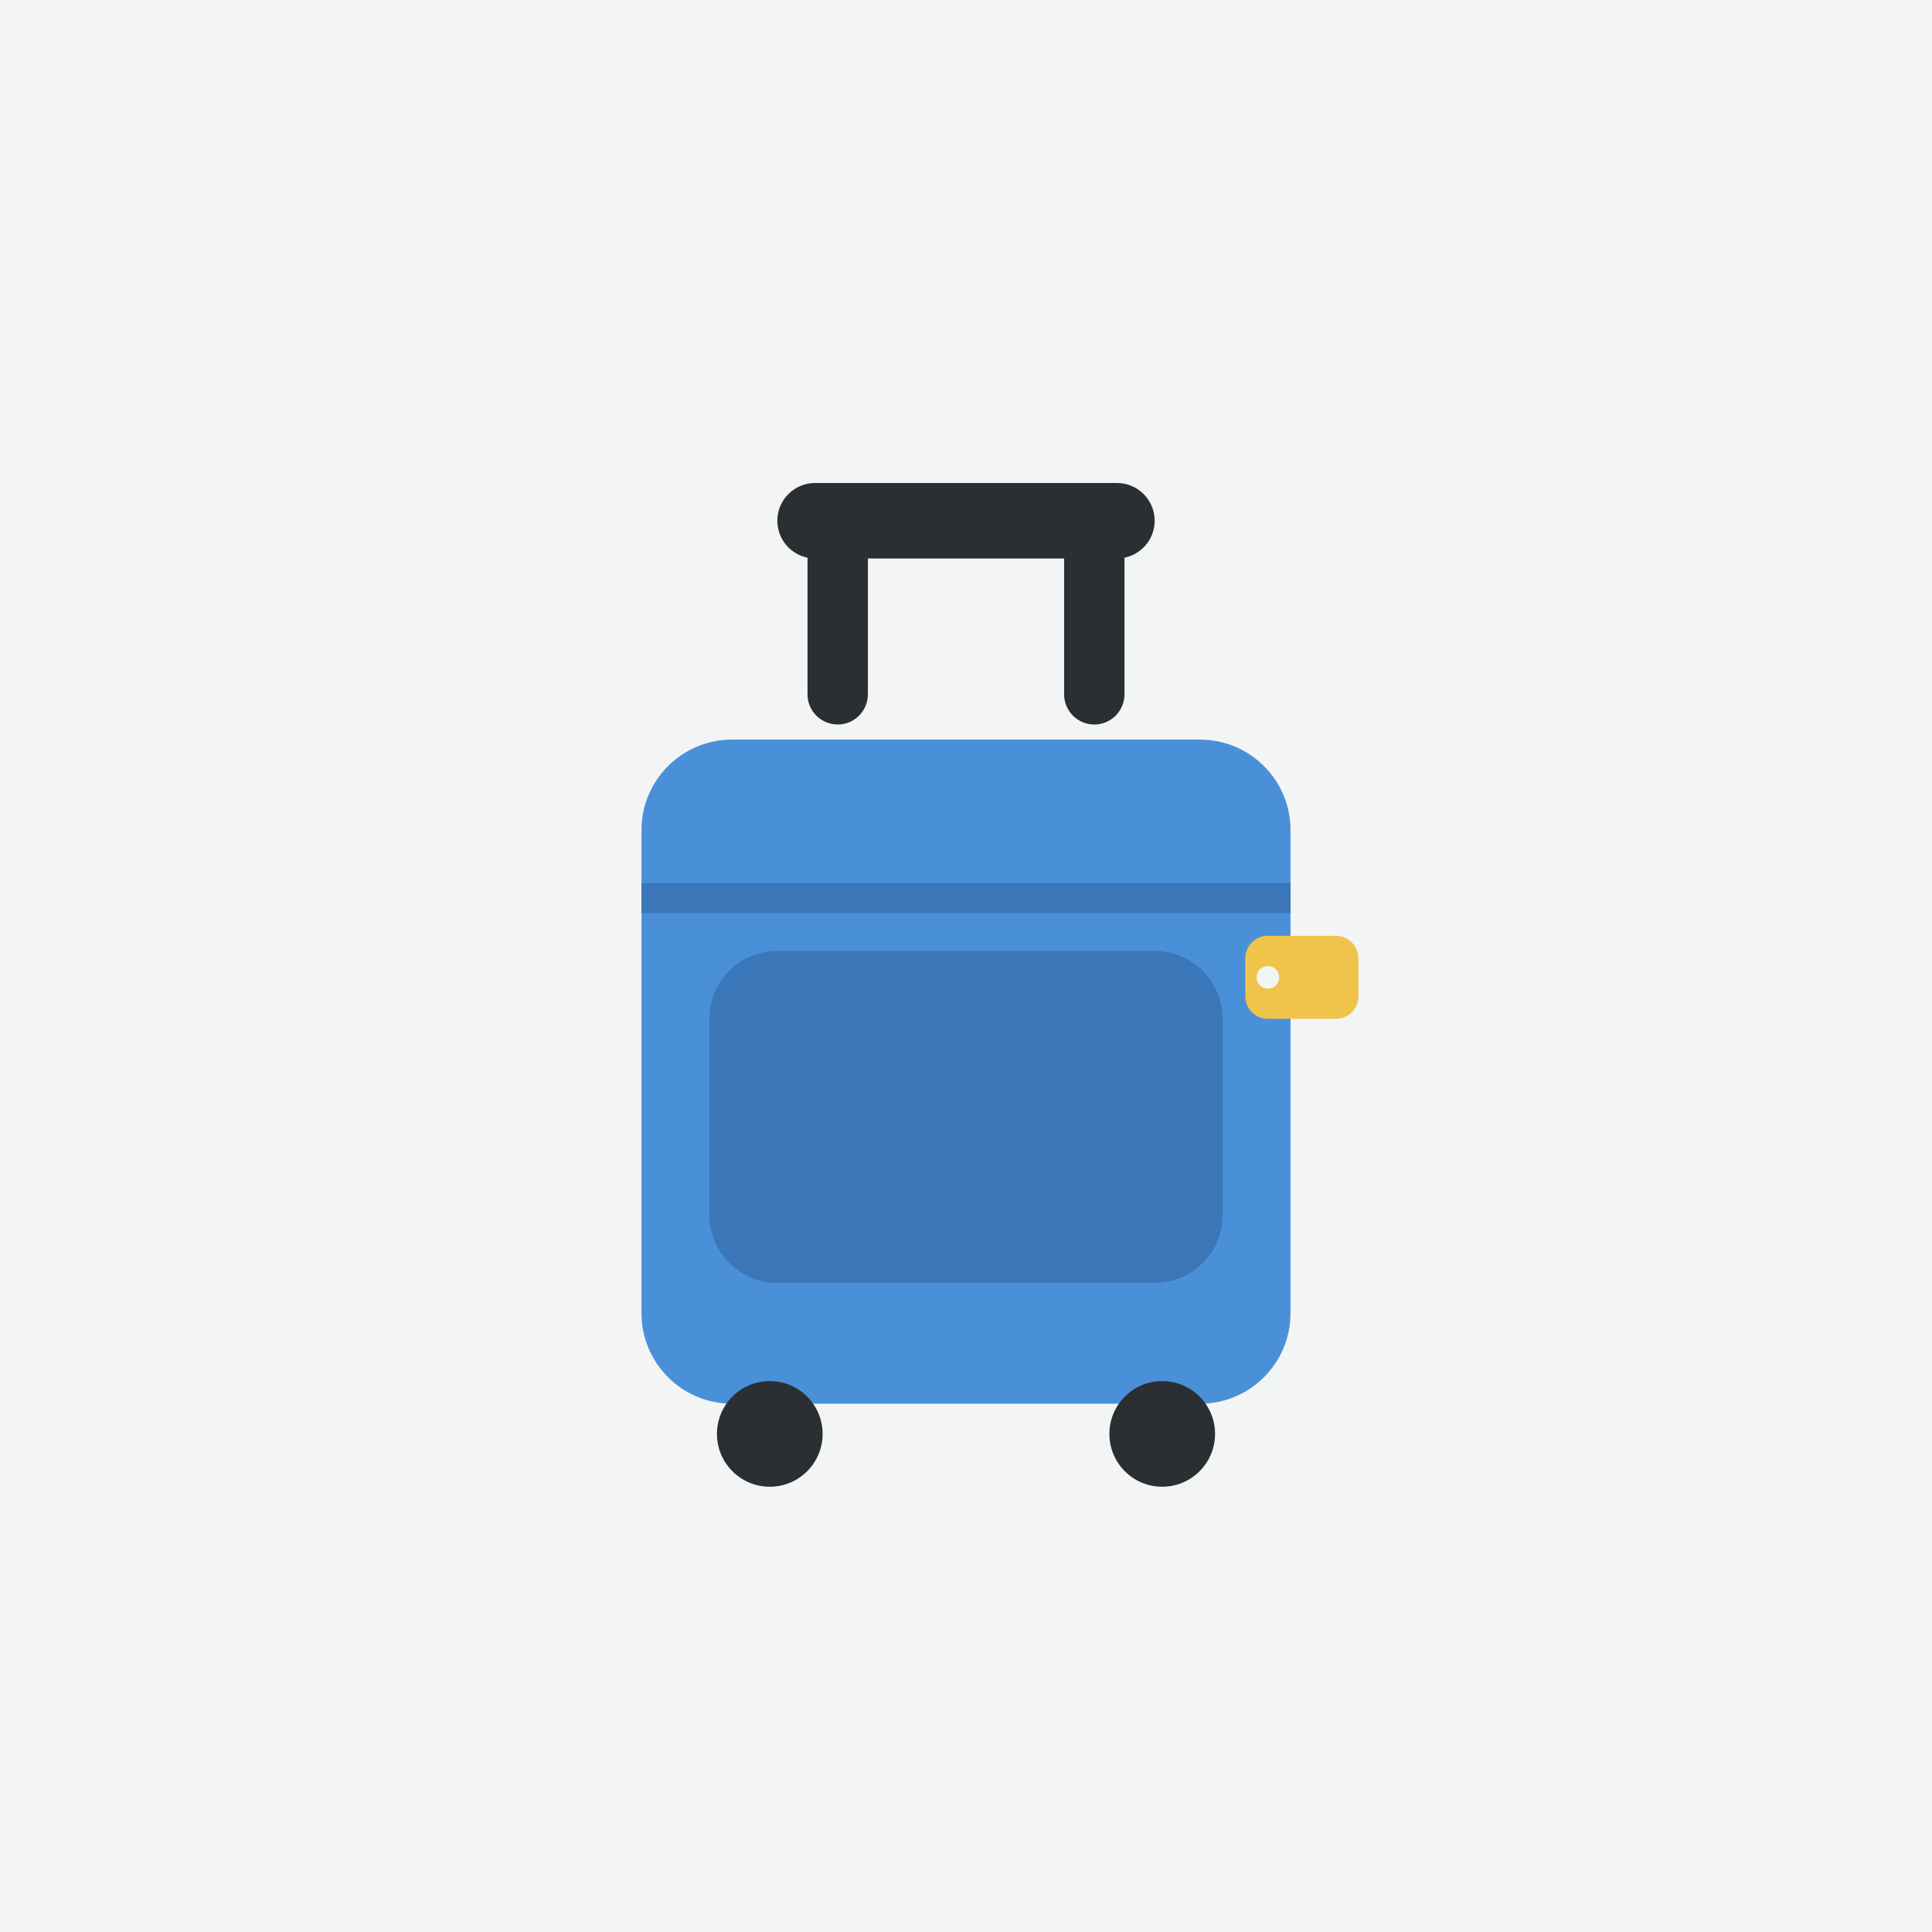
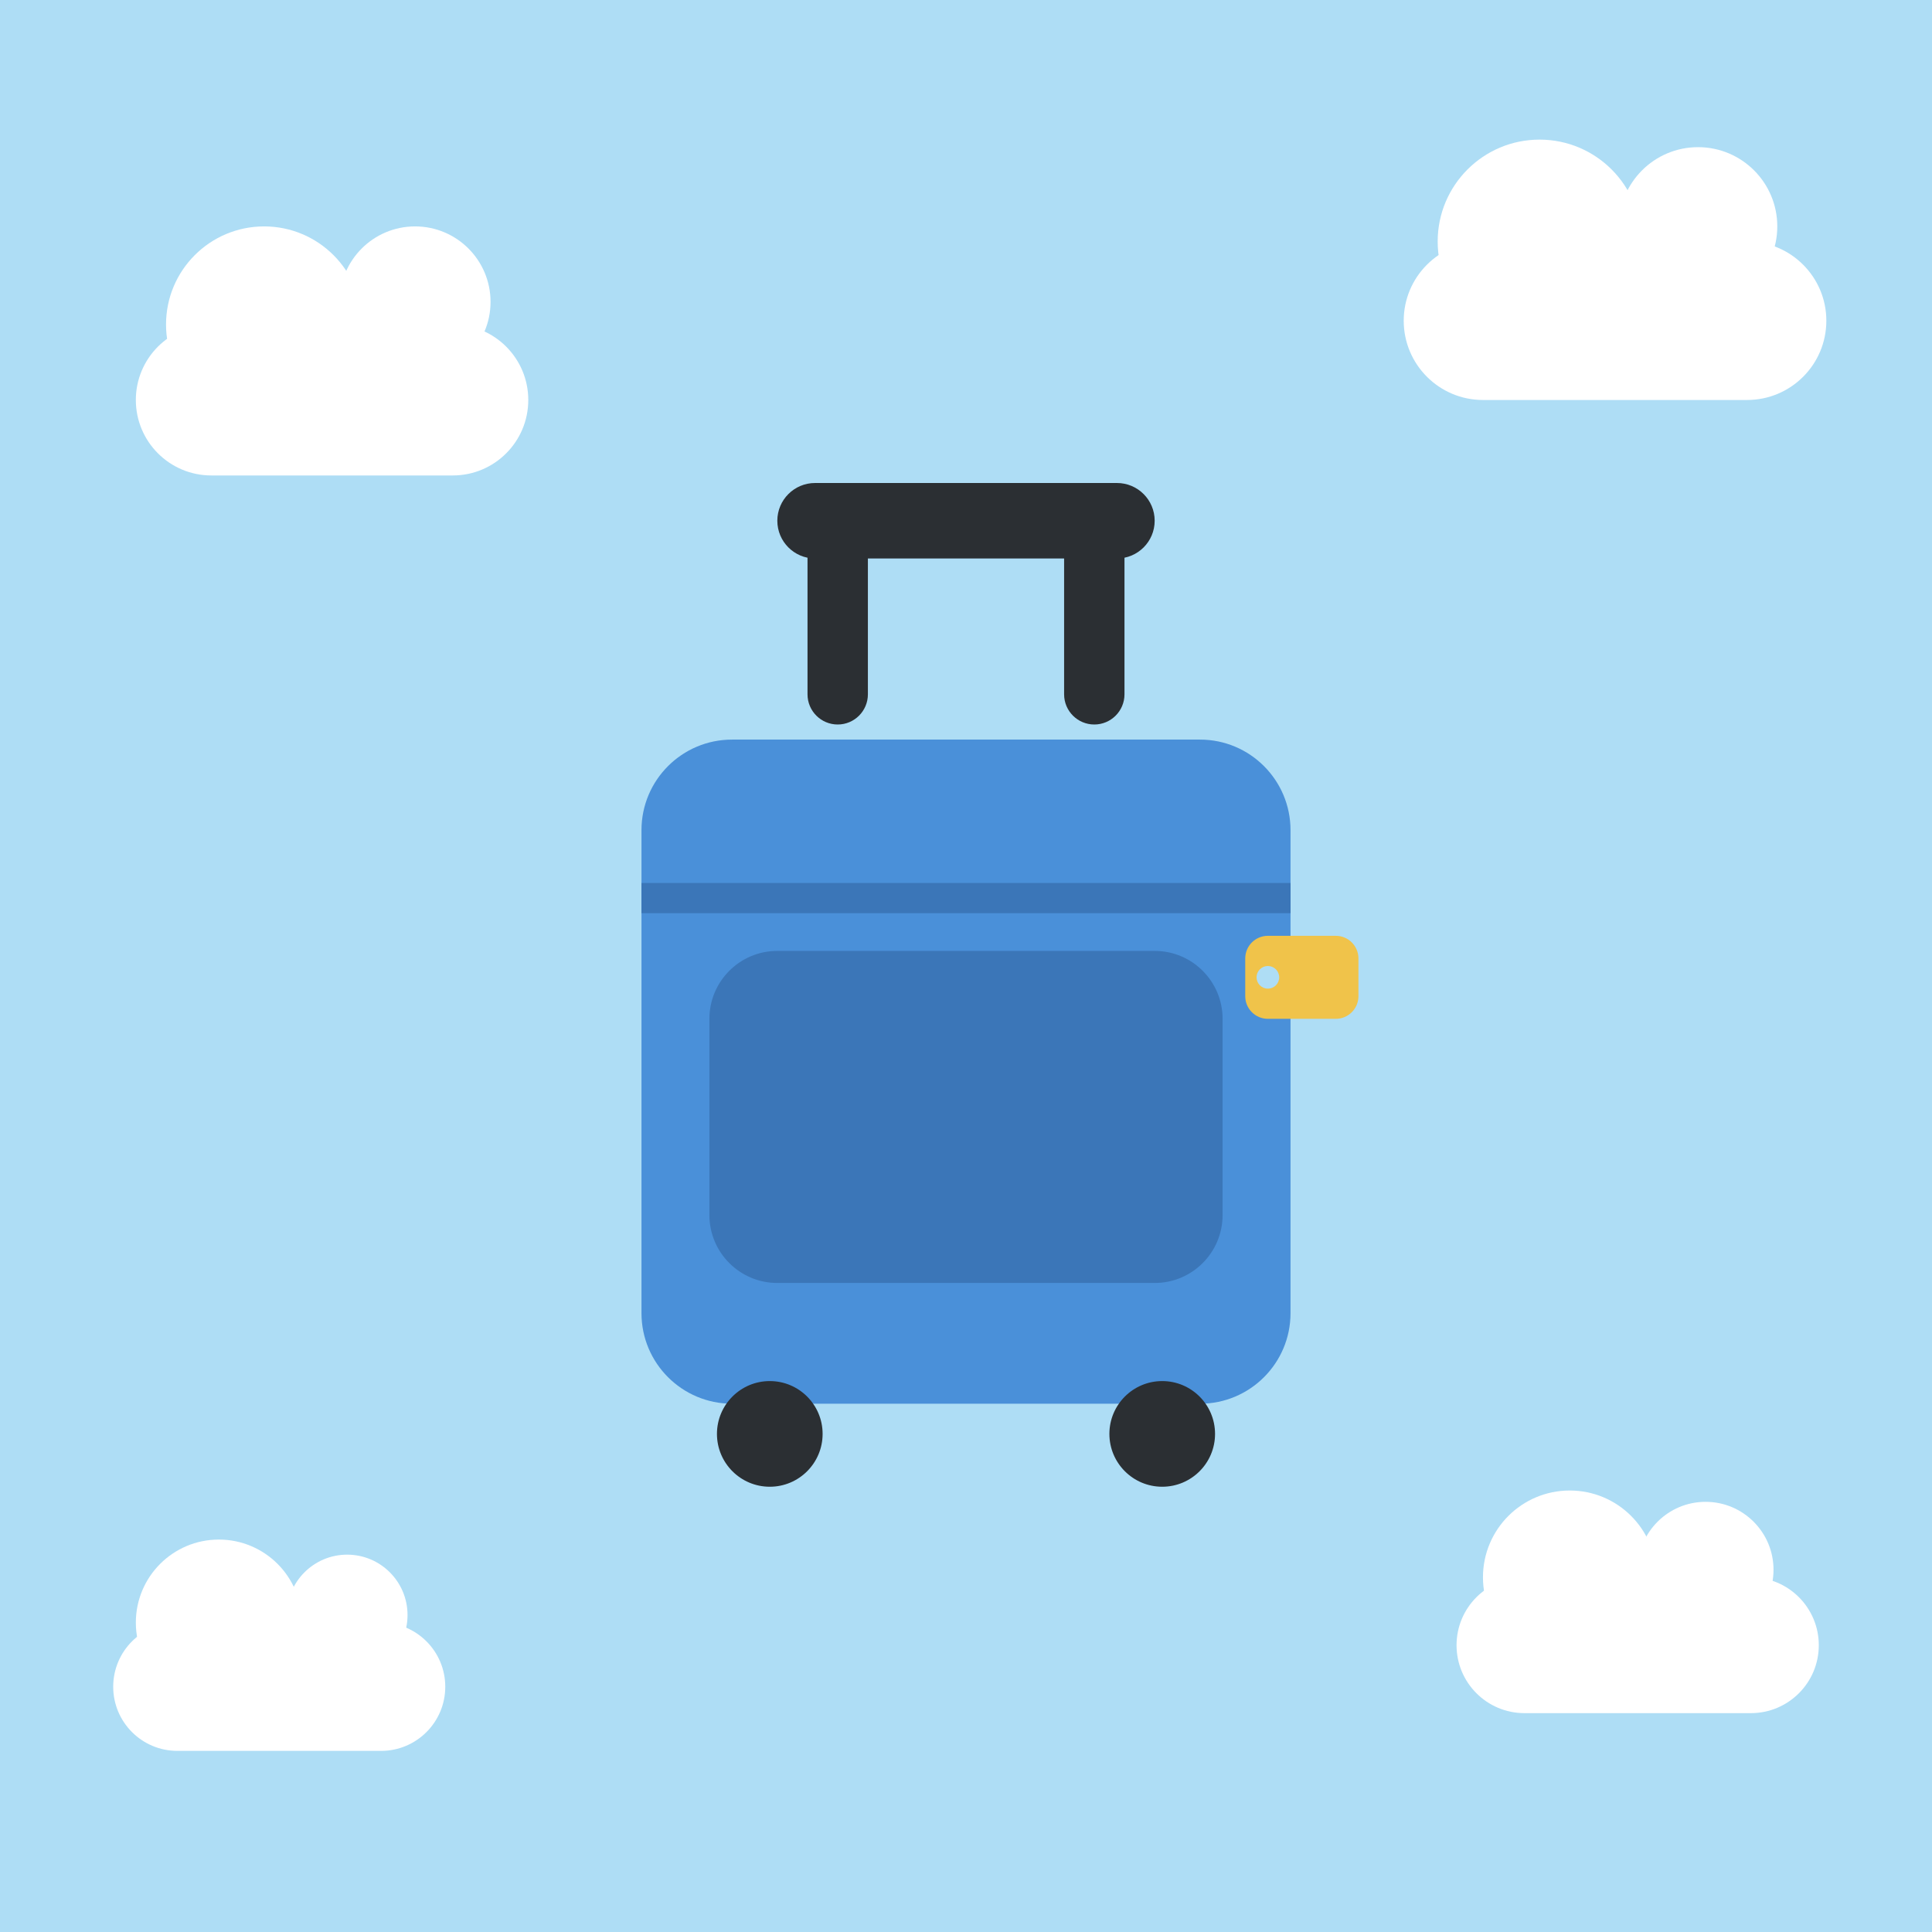
<svg xmlns="http://www.w3.org/2000/svg" viewBox="0 0 512 512" role="img" aria-label="Zip It!">
-   <rect width="512" height="512" fill="#F2F5F4" />
+   <rect width="512" height="512" fill="#AEDDF5" />
+   <g fill="#FFFFFF">
+     <rect x="36" y="86" width="104" height="40" rx="20" />
+     <circle cx="70" cy="86" r="26" />
+     <circle cx="110" cy="80" r="20" />
+     <rect x="372" y="64" width="112" height="42" rx="21" />
+     <circle cx="408" cy="64" r="27" />
+     <circle cx="450" cy="60" r="21" />
+     <rect x="386" y="418" width="96" height="36" rx="18" />
+     <circle cx="416" cy="418" r="23" />
+     <circle cx="452" cy="416" r="18" />
+     <rect x="30" y="430" width="88" height="34" rx="17" />
+     <circle cx="58" cy="430" r="22" />
+     <circle cx="92" cy="428" r="16" />
+   </g>
  <rect x="214" y="132" width="16" height="60" rx="8" fill="#2B2F33" />
  <rect x="282" y="132" width="16" height="60" rx="8" fill="#2B2F33" />
  <rect x="206" y="128" width="100" height="20" rx="10" fill="#2B2F33" />
  <rect x="170" y="196" width="172" height="176" rx="24" fill="#4A90D9" />
  <rect x="188" y="252" width="136" height="88" rx="18" fill="#3B76B8" />
  <rect x="170" y="234" width="172" height="8" fill="#3B76B8" />
  <circle cx="204" cy="380" r="14" fill="#2B2F33" />
  <circle cx="308" cy="380" r="14" fill="#2B2F33" />
  <rect x="330" y="248" width="30" height="22" rx="6" fill="#F0C34A" />
-   <circle cx="336" cy="259" r="3" fill="#F2F5F4" />
+   <circle cx="336" cy="259" r="3" fill="#AEDDF5" />
</svg>
